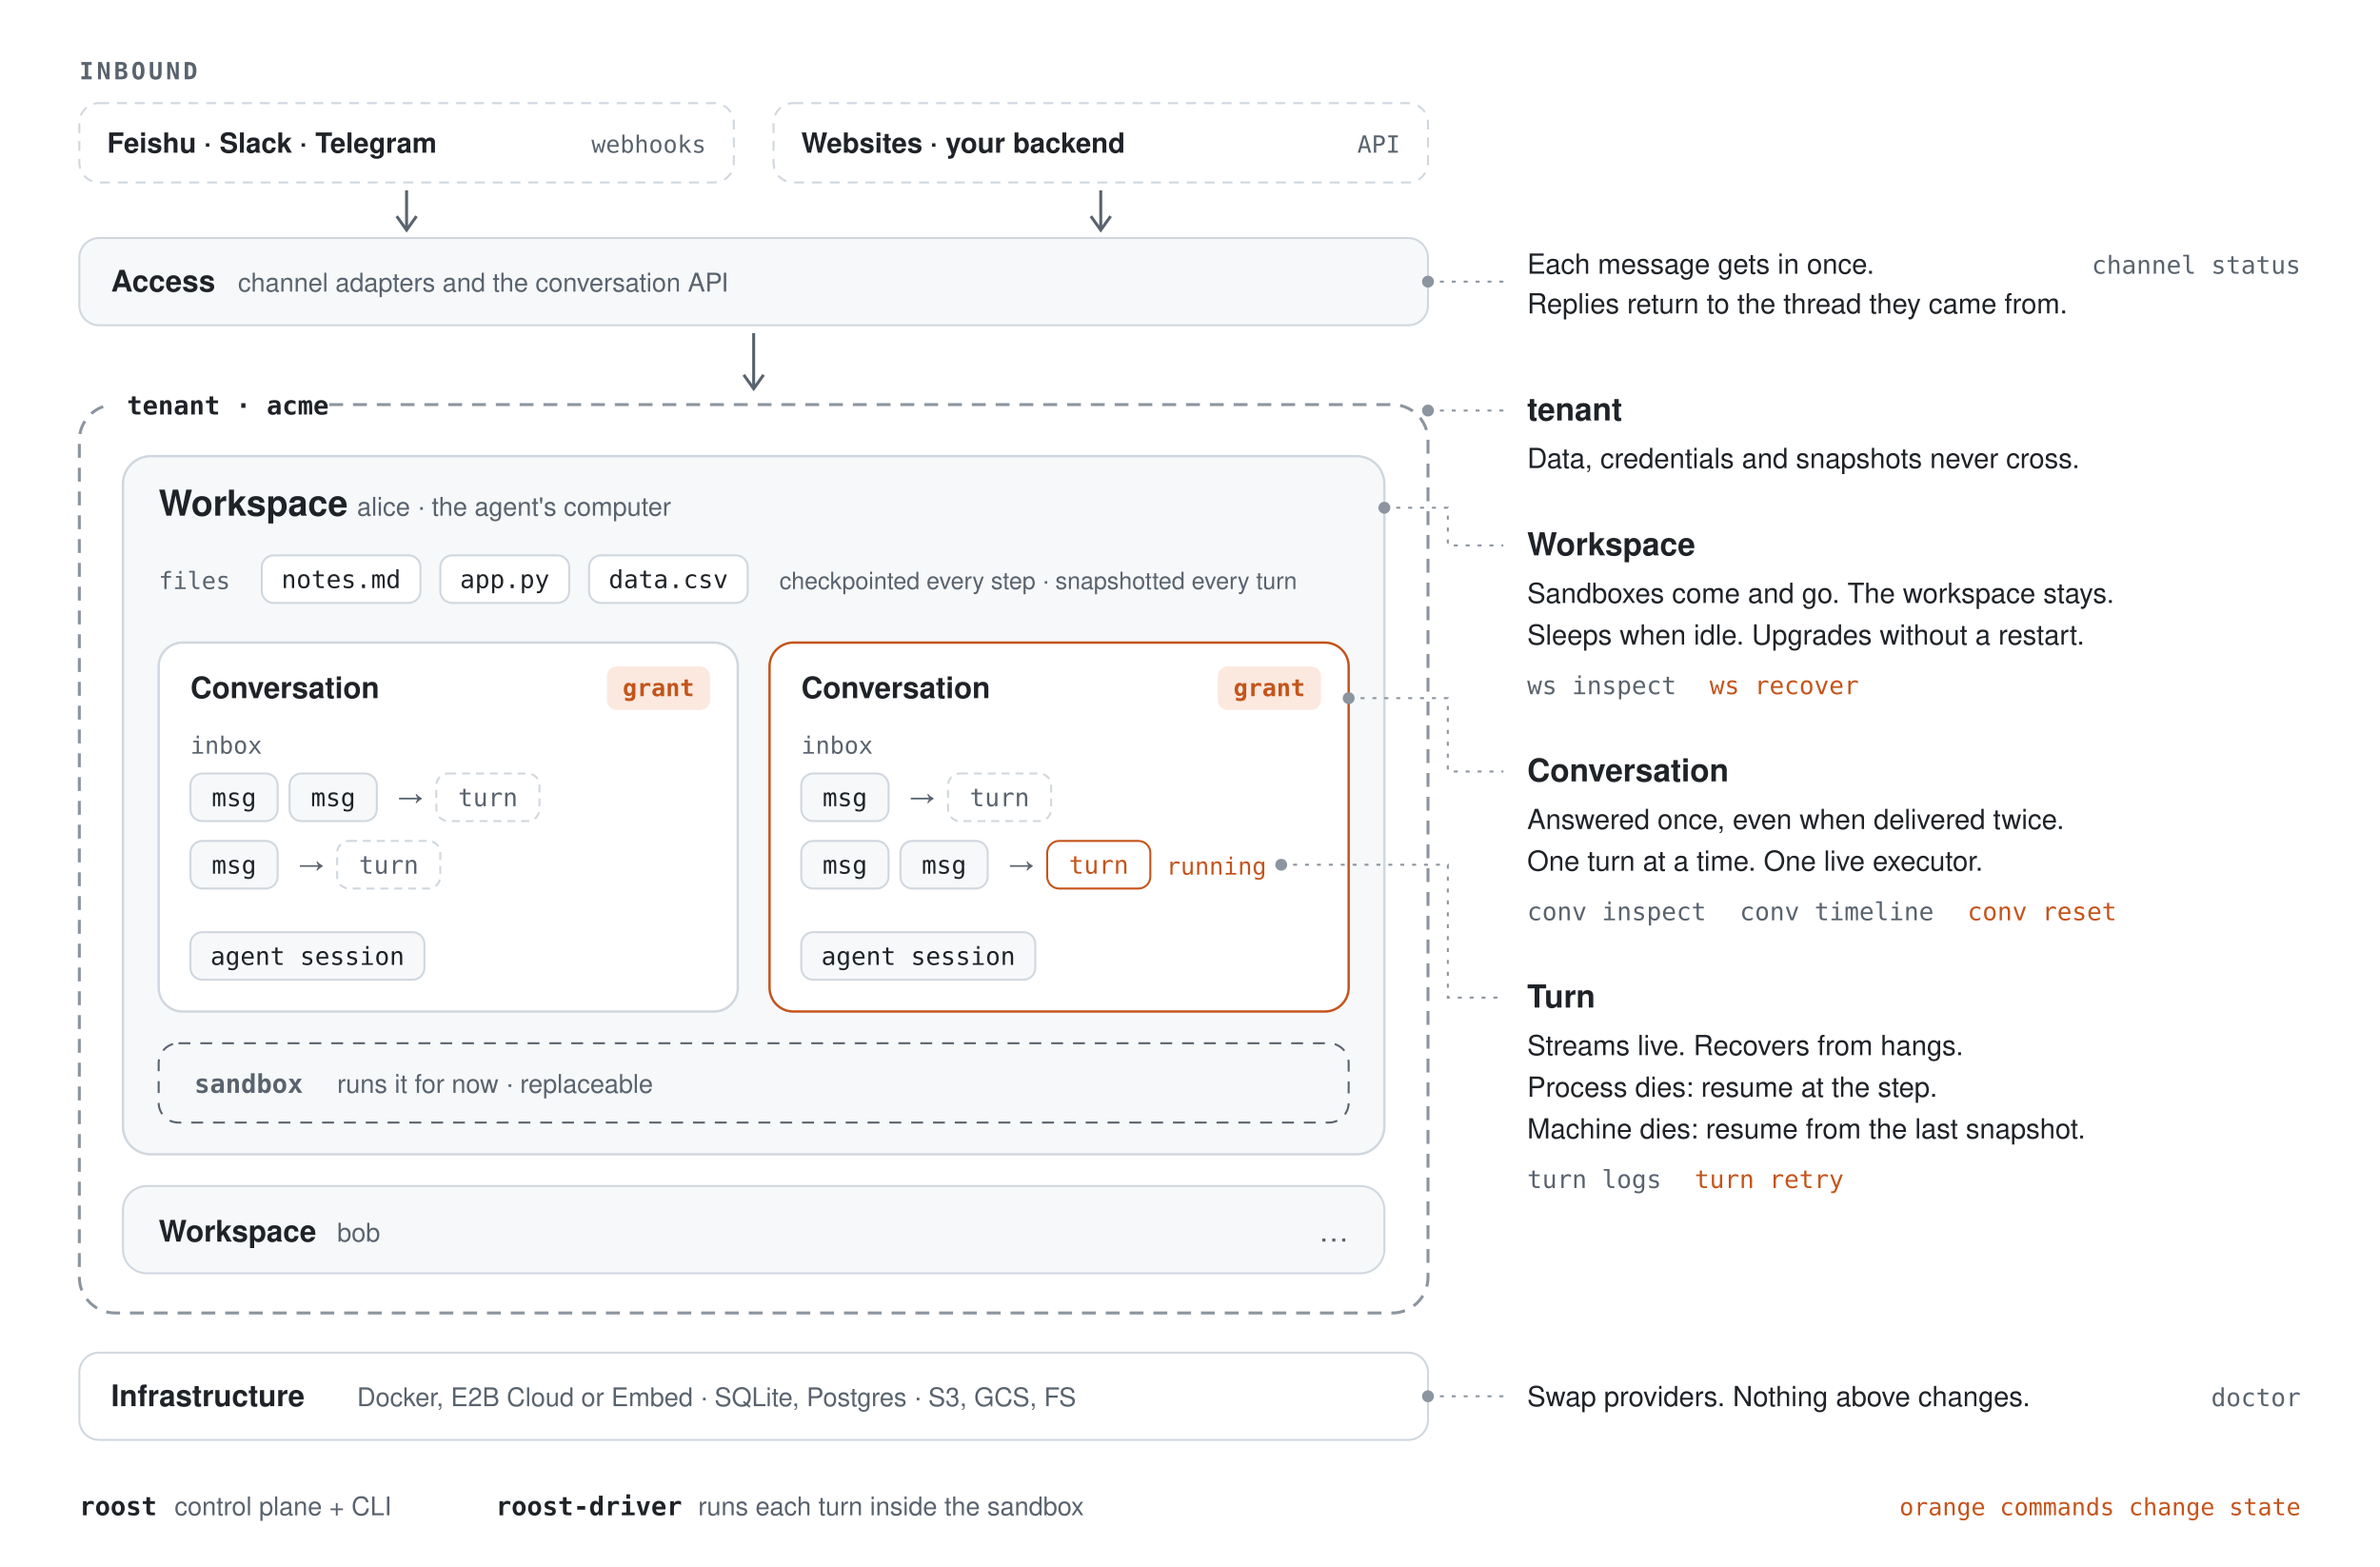
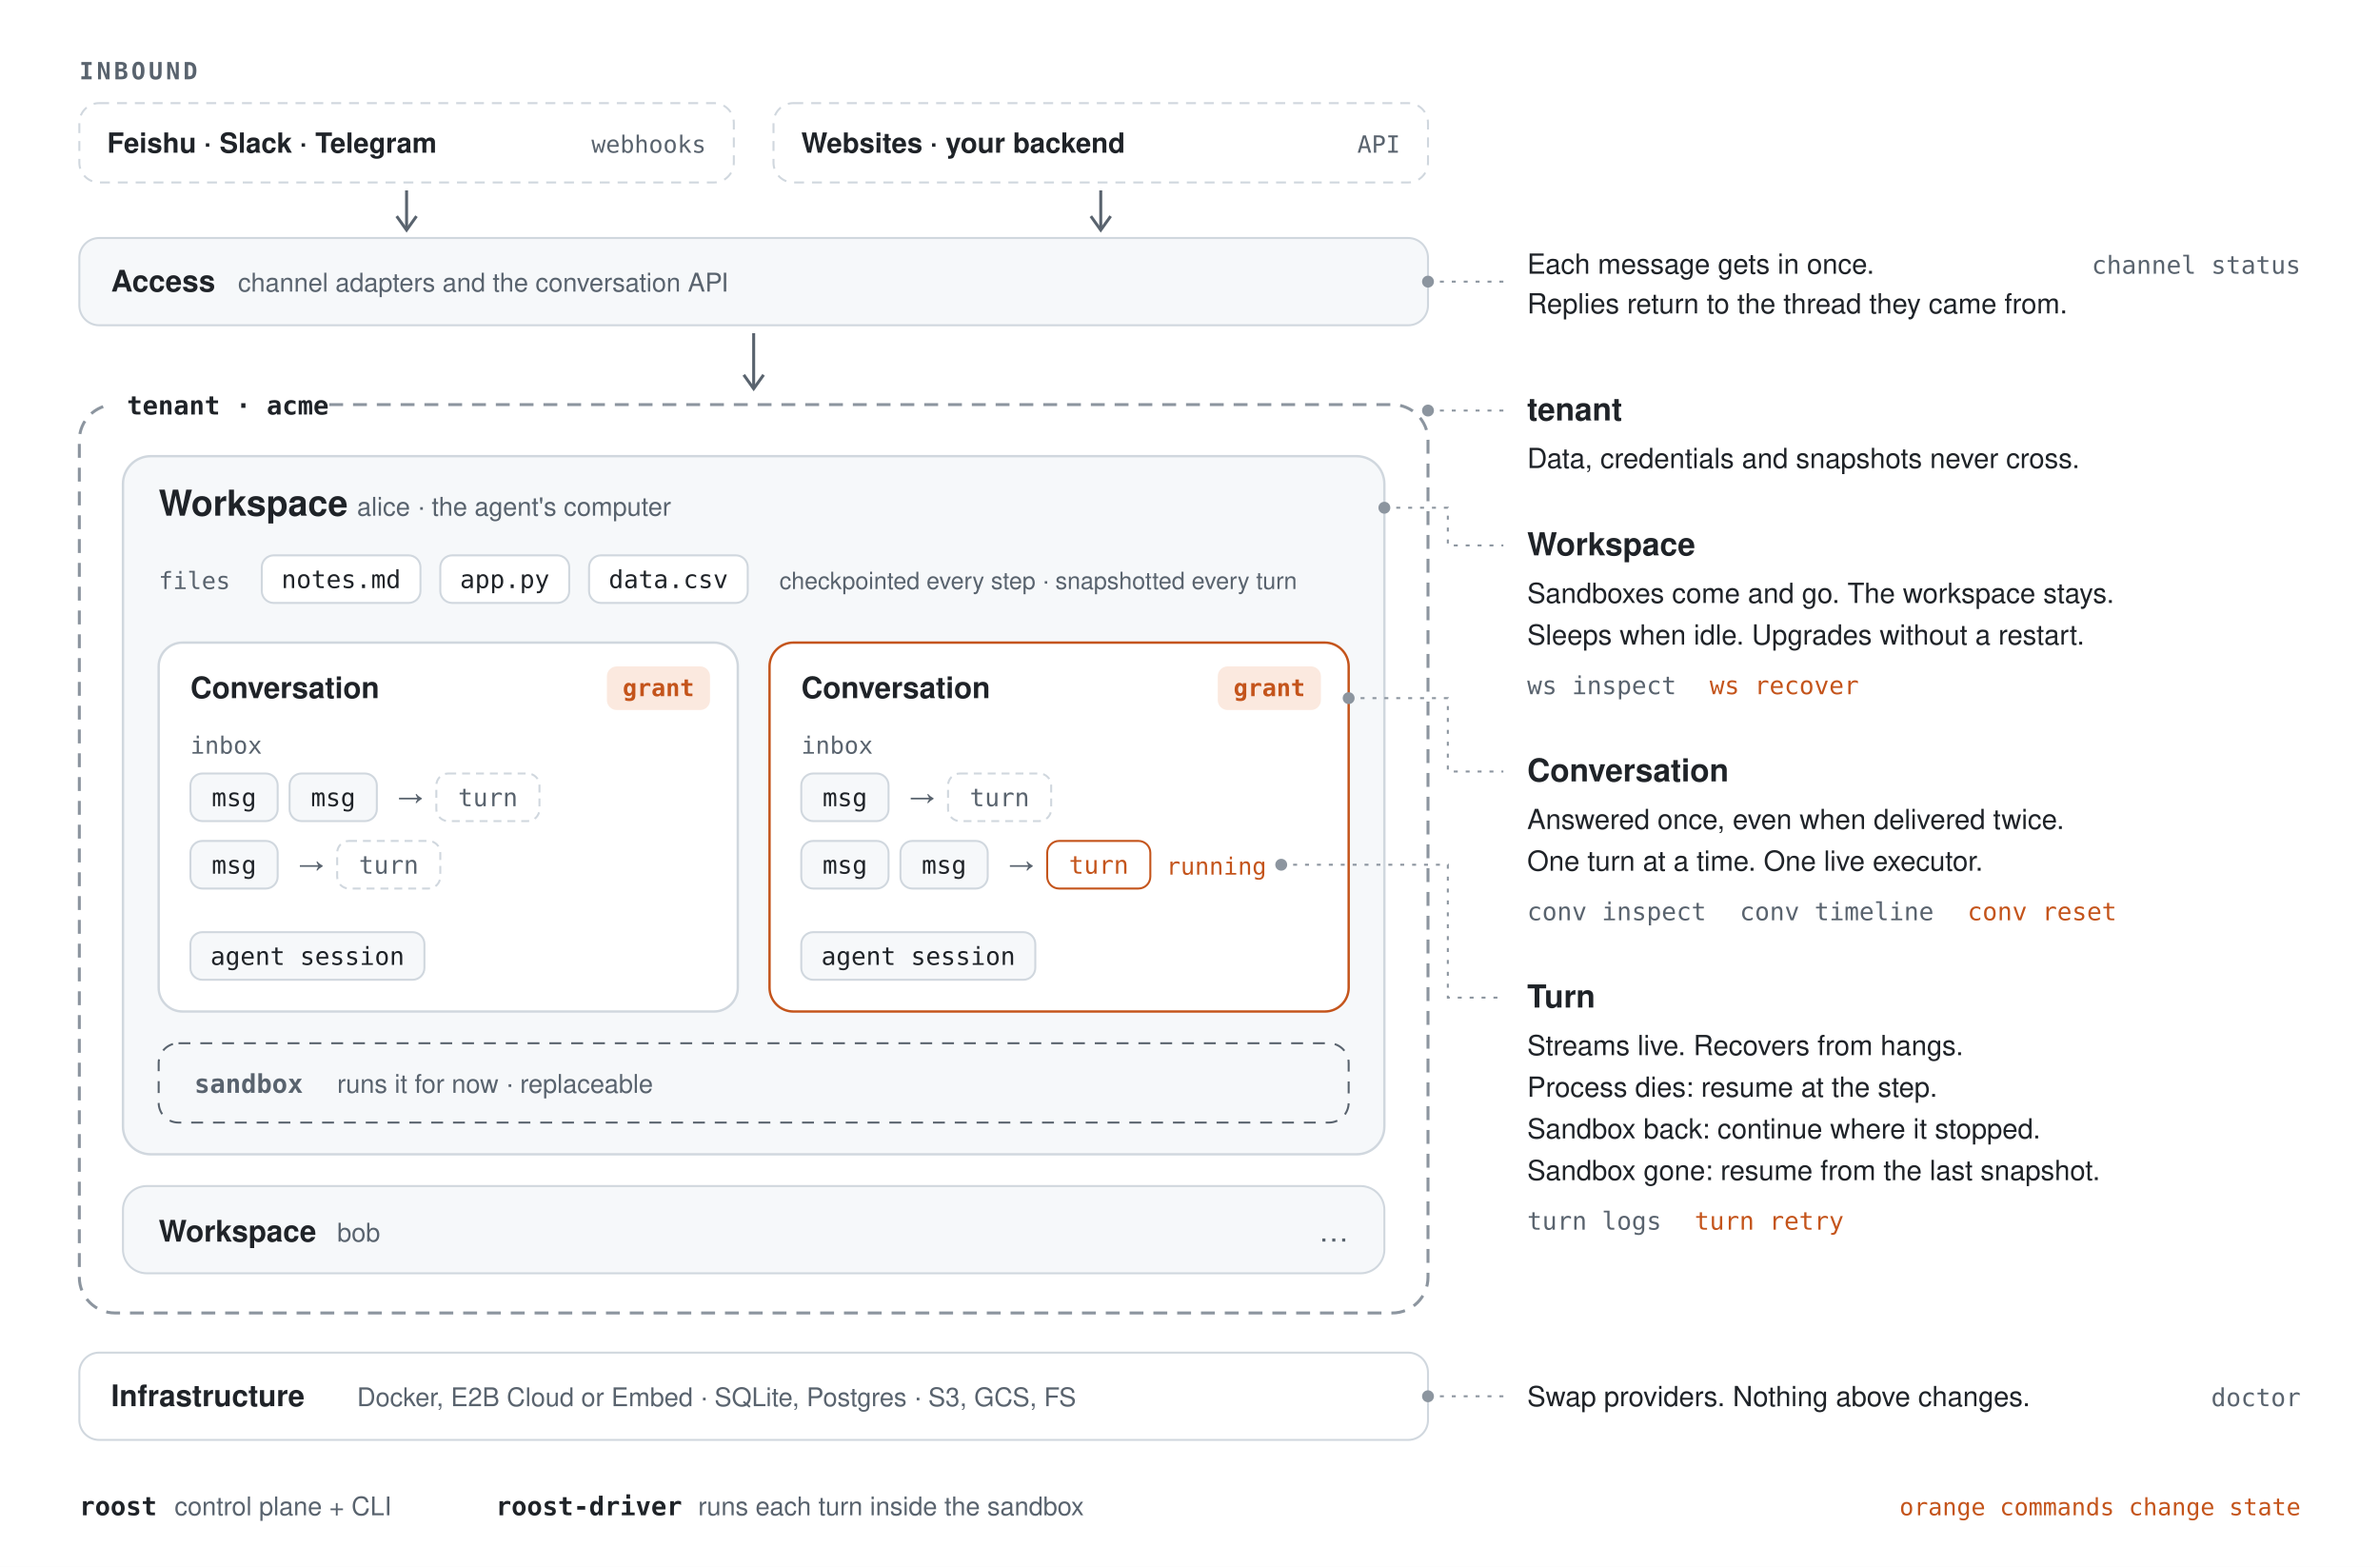
<svg xmlns="http://www.w3.org/2000/svg" width="1200" height="790" viewBox="0 0 1200 790" role="img" aria-label="roost: a tenant contains workspaces, a workspace contains conversations that share its files, a conversation runs one turn at a time; each level lists its guarantees and operator commands">
  <rect x="0" y="0" width="1200" height="790" rx="0" fill="#FFFFFF" />
  <text x="40" y="40" font-family="ui-monospace, SFMono-Regular, Menlo, Consolas, monospace" font-size="12" font-weight="600" fill="#59636E" text-anchor="start" letter-spacing="1.5">INBOUND</text>
  <rect x="40" y="52" width="330" height="40" rx="10" fill="none" stroke="#D0D7DE" stroke-width="1" stroke-dasharray="5 4" />
  <text x="54" y="77" font-family="-apple-system, BlinkMacSystemFont, 'Segoe UI', Helvetica, Arial, sans-serif" font-size="14" font-weight="600" fill="#1F2328" text-anchor="start">Feishu · Slack · Telegram</text>
  <text x="356" y="77" font-family="ui-monospace, SFMono-Regular, Menlo, Consolas, monospace" font-size="12" font-weight="400" fill="#59636E" text-anchor="end">webhooks</text>
  <path d="M205 96 V116" stroke="#59636E" stroke-width="1.5" />
  <path d="M200 109 L205 116 L210 109" fill="none" stroke="#59636E" stroke-width="1.5" />
  <rect x="390" y="52" width="330" height="40" rx="10" fill="none" stroke="#D0D7DE" stroke-width="1" stroke-dasharray="5 4" />
  <text x="404" y="77" font-family="-apple-system, BlinkMacSystemFont, 'Segoe UI', Helvetica, Arial, sans-serif" font-size="14" font-weight="600" fill="#1F2328" text-anchor="start">Websites · your backend</text>
  <text x="706" y="77" font-family="ui-monospace, SFMono-Regular, Menlo, Consolas, monospace" font-size="12" font-weight="400" fill="#59636E" text-anchor="end">API</text>
  <path d="M555 96 V116" stroke="#59636E" stroke-width="1.5" />
  <path d="M550 109 L555 116 L560 109" fill="none" stroke="#59636E" stroke-width="1.5" />
  <rect x="40" y="120" width="680" height="44" rx="10" fill="#F6F8FA" stroke="#D0D7DE" stroke-width="1" />
  <text x="56" y="147" font-family="-apple-system, BlinkMacSystemFont, 'Segoe UI', Helvetica, Arial, sans-serif" font-size="15" font-weight="700" fill="#1F2328" text-anchor="start">Access</text>
  <text x="120" y="147" font-family="-apple-system, BlinkMacSystemFont, 'Segoe UI', Helvetica, Arial, sans-serif" font-size="13" font-weight="400" fill="#59636E" text-anchor="start">channel adapters and the conversation API</text>
  <text x="770" y="138" font-family="-apple-system, BlinkMacSystemFont, 'Segoe UI', Helvetica, Arial, sans-serif" font-size="14" font-weight="500" fill="#1F2328" text-anchor="start">Each message gets in once.</text>
  <text x="770" y="158" font-family="-apple-system, BlinkMacSystemFont, 'Segoe UI', Helvetica, Arial, sans-serif" font-size="14" font-weight="400" fill="#1F2328" text-anchor="start">Replies return to the thread they came from.</text>
  <text x="1160" y="138" font-family="ui-monospace, SFMono-Regular, Menlo, Consolas, monospace" font-size="12.5" font-weight="500" fill="#59636E" text-anchor="end">channel status</text>
  <path d="M720 142 H758" stroke="#8C959F" stroke-dasharray="2 4" />
  <circle cx="720" cy="142" r="3" fill="#8C959F" />
  <path d="M380 168 V196" stroke="#59636E" stroke-width="1.5" />
  <path d="M375 189 L380 196 L385 189" fill="none" stroke="#59636E" stroke-width="1.5" />
  <rect x="40" y="204" width="680" height="458" rx="18" fill="none" stroke="#8C959F" stroke-width="1.5" stroke-dasharray="7 5" />
  <rect x="56" y="193" width="110" height="22" rx="4" fill="#FFFFFF" />
  <text x="64" y="209" font-family="ui-monospace, SFMono-Regular, Menlo, Consolas, monospace" font-size="13" font-weight="600" fill="#1F2328" text-anchor="start">tenant · acme</text>
  <rect x="62" y="230" width="636" height="352" rx="14" fill="#F6F8FA" stroke="#D0D7DE" stroke-width="1.2" />
  <text x="80" y="260" font-family="-apple-system, BlinkMacSystemFont, 'Segoe UI', Helvetica, Arial, sans-serif" font-size="18" font-weight="700" fill="#1F2328" text-anchor="start">Workspace</text>
  <text x="180" y="260" font-family="-apple-system, BlinkMacSystemFont, 'Segoe UI', Helvetica, Arial, sans-serif" font-size="13" font-weight="400" fill="#59636E" text-anchor="start">alice · the agent's computer</text>
  <text x="80" y="297" font-family="ui-monospace, SFMono-Regular, Menlo, Consolas, monospace" font-size="12" font-weight="400" fill="#59636E" text-anchor="start">files</text>
  <rect x="132" y="280" width="80" height="24" rx="6" fill="#FFFFFF" stroke="#D0D7DE" stroke-width="1" />
  <text x="172.0" y="296.5" font-family="ui-monospace, SFMono-Regular, Menlo, Consolas, monospace" font-size="12.5" font-weight="500" fill="#1F2328" text-anchor="middle">notes.md</text>
  <rect x="222" y="280" width="65" height="24" rx="6" fill="#FFFFFF" stroke="#D0D7DE" stroke-width="1" />
  <text x="254.5" y="296.5" font-family="ui-monospace, SFMono-Regular, Menlo, Consolas, monospace" font-size="12.5" font-weight="500" fill="#1F2328" text-anchor="middle">app.py</text>
  <rect x="297" y="280" width="80" height="24" rx="6" fill="#FFFFFF" stroke="#D0D7DE" stroke-width="1" />
  <text x="337.0" y="296.5" font-family="ui-monospace, SFMono-Regular, Menlo, Consolas, monospace" font-size="12.5" font-weight="500" fill="#1F2328" text-anchor="middle">data.csv</text>
  <text x="393" y="297" font-family="-apple-system, BlinkMacSystemFont, 'Segoe UI', Helvetica, Arial, sans-serif" font-size="12" font-weight="400" fill="#59636E" text-anchor="start">checkpointed every step · snapshotted every turn</text>
  <rect x="80" y="324" width="292" height="186" rx="12" fill="#FFFFFF" stroke="#D0D7DE" stroke-width="1.2" />
  <text x="96" y="352" font-family="-apple-system, BlinkMacSystemFont, 'Segoe UI', Helvetica, Arial, sans-serif" font-size="15" font-weight="700" fill="#1F2328" text-anchor="start">Conversation</text>
  <rect x="306" y="336" width="52" height="22" rx="5" fill="#FBE9DF" />
  <text x="332.0" y="351" font-family="ui-monospace, SFMono-Regular, Menlo, Consolas, monospace" font-size="12" font-weight="600" fill="#C4541B" text-anchor="middle">grant</text>
  <text x="96" y="380" font-family="ui-monospace, SFMono-Regular, Menlo, Consolas, monospace" font-size="12" font-weight="400" fill="#59636E" text-anchor="start">inbox</text>
  <rect x="96" y="390" width="44" height="24" rx="6" fill="#F6F8FA" stroke="#D0D7DE" stroke-width="1" />
  <text x="118.0" y="406.5" font-family="ui-monospace, SFMono-Regular, Menlo, Consolas, monospace" font-size="12.5" font-weight="500" fill="#1F2328" text-anchor="middle">msg</text>
  <rect x="146" y="390" width="44" height="24" rx="6" fill="#F6F8FA" stroke="#D0D7DE" stroke-width="1" />
  <text x="168.0" y="406.5" font-family="ui-monospace, SFMono-Regular, Menlo, Consolas, monospace" font-size="12.5" font-weight="500" fill="#1F2328" text-anchor="middle">msg</text>
  <text x="200" y="407" font-family="-apple-system, BlinkMacSystemFont, 'Segoe UI', Helvetica, Arial, sans-serif" font-size="14" font-weight="400" fill="#59636E" text-anchor="start">→</text>
  <rect x="220" y="390" width="52" height="24" rx="6" fill="#FFFFFF" stroke="#D0D7DE" stroke-width="1" stroke-dasharray="4 3" />
  <text x="246.0" y="406.5" font-family="ui-monospace, SFMono-Regular, Menlo, Consolas, monospace" font-size="12.5" font-weight="500" fill="#59636E" text-anchor="middle">turn</text>
  <rect x="96" y="424" width="44" height="24" rx="6" fill="#F6F8FA" stroke="#D0D7DE" stroke-width="1" />
  <text x="118.0" y="440.5" font-family="ui-monospace, SFMono-Regular, Menlo, Consolas, monospace" font-size="12.5" font-weight="500" fill="#1F2328" text-anchor="middle">msg</text>
  <text x="150" y="441" font-family="-apple-system, BlinkMacSystemFont, 'Segoe UI', Helvetica, Arial, sans-serif" font-size="14" font-weight="400" fill="#59636E" text-anchor="start">→</text>
  <rect x="170" y="424" width="52" height="24" rx="6" fill="#FFFFFF" stroke="#D0D7DE" stroke-width="1" stroke-dasharray="4 3" />
  <text x="196.0" y="440.5" font-family="ui-monospace, SFMono-Regular, Menlo, Consolas, monospace" font-size="12.5" font-weight="500" fill="#59636E" text-anchor="middle">turn</text>
  <rect x="96" y="470" width="118" height="24" rx="6" fill="#F6F8FA" stroke="#D0D7DE" stroke-width="1" />
  <text x="155.0" y="486.5" font-family="ui-monospace, SFMono-Regular, Menlo, Consolas, monospace" font-size="12.5" font-weight="500" fill="#1F2328" text-anchor="middle">agent session</text>
  <rect x="388" y="324" width="292" height="186" rx="12" fill="#FFFFFF" stroke="#C4541B" stroke-width="1.2" />
  <text x="404" y="352" font-family="-apple-system, BlinkMacSystemFont, 'Segoe UI', Helvetica, Arial, sans-serif" font-size="15" font-weight="700" fill="#1F2328" text-anchor="start">Conversation</text>
  <rect x="614" y="336" width="52" height="22" rx="5" fill="#FBE9DF" />
  <text x="640.0" y="351" font-family="ui-monospace, SFMono-Regular, Menlo, Consolas, monospace" font-size="12" font-weight="600" fill="#C4541B" text-anchor="middle">grant</text>
  <text x="404" y="380" font-family="ui-monospace, SFMono-Regular, Menlo, Consolas, monospace" font-size="12" font-weight="400" fill="#59636E" text-anchor="start">inbox</text>
  <rect x="404" y="390" width="44" height="24" rx="6" fill="#F6F8FA" stroke="#D0D7DE" stroke-width="1" />
  <text x="426.0" y="406.5" font-family="ui-monospace, SFMono-Regular, Menlo, Consolas, monospace" font-size="12.5" font-weight="500" fill="#1F2328" text-anchor="middle">msg</text>
  <text x="458" y="407" font-family="-apple-system, BlinkMacSystemFont, 'Segoe UI', Helvetica, Arial, sans-serif" font-size="14" font-weight="400" fill="#59636E" text-anchor="start">→</text>
  <rect x="478" y="390" width="52" height="24" rx="6" fill="#FFFFFF" stroke="#D0D7DE" stroke-width="1" stroke-dasharray="4 3" />
  <text x="504.0" y="406.5" font-family="ui-monospace, SFMono-Regular, Menlo, Consolas, monospace" font-size="12.5" font-weight="500" fill="#59636E" text-anchor="middle">turn</text>
  <rect x="404" y="424" width="44" height="24" rx="6" fill="#F6F8FA" stroke="#D0D7DE" stroke-width="1" />
  <text x="426.0" y="440.5" font-family="ui-monospace, SFMono-Regular, Menlo, Consolas, monospace" font-size="12.5" font-weight="500" fill="#1F2328" text-anchor="middle">msg</text>
  <rect x="454" y="424" width="44" height="24" rx="6" fill="#F6F8FA" stroke="#D0D7DE" stroke-width="1" />
  <text x="476.0" y="440.5" font-family="ui-monospace, SFMono-Regular, Menlo, Consolas, monospace" font-size="12.5" font-weight="500" fill="#1F2328" text-anchor="middle">msg</text>
  <text x="508" y="441" font-family="-apple-system, BlinkMacSystemFont, 'Segoe UI', Helvetica, Arial, sans-serif" font-size="14" font-weight="400" fill="#59636E" text-anchor="start">→</text>
  <rect x="528" y="424" width="52" height="24" rx="6" fill="#FFFFFF" stroke="#C4541B" stroke-width="1" />
  <text x="554.0" y="440.5" font-family="ui-monospace, SFMono-Regular, Menlo, Consolas, monospace" font-size="12.5" font-weight="500" fill="#C4541B" text-anchor="middle">turn</text>
  <text x="588" y="441" font-family="ui-monospace, SFMono-Regular, Menlo, Consolas, monospace" font-size="12" font-weight="400" fill="#C4541B" text-anchor="start">running</text>
  <rect x="404" y="470" width="118" height="24" rx="6" fill="#F6F8FA" stroke="#D0D7DE" stroke-width="1" />
  <text x="463.0" y="486.5" font-family="ui-monospace, SFMono-Regular, Menlo, Consolas, monospace" font-size="12.5" font-weight="500" fill="#1F2328" text-anchor="middle">agent session</text>
  <rect x="80" y="526" width="600" height="40" rx="10" fill="none" stroke="#59636E" stroke-width="1" stroke-dasharray="6 5" />
  <text x="98" y="551" font-family="ui-monospace, SFMono-Regular, Menlo, Consolas, monospace" font-size="13" font-weight="600" fill="#59636E" text-anchor="start">sandbox</text>
  <text x="170" y="551" font-family="-apple-system, BlinkMacSystemFont, 'Segoe UI', Helvetica, Arial, sans-serif" font-size="13" font-weight="400" fill="#59636E" text-anchor="start">runs it for now · replaceable</text>
  <rect x="62" y="598" width="636" height="44" rx="12" fill="#F6F8FA" stroke="#D0D7DE" stroke-width="1" />
  <text x="80" y="626" font-family="-apple-system, BlinkMacSystemFont, 'Segoe UI', Helvetica, Arial, sans-serif" font-size="15" font-weight="700" fill="#1F2328" text-anchor="start">Workspace</text>
  <text x="170" y="626" font-family="-apple-system, BlinkMacSystemFont, 'Segoe UI', Helvetica, Arial, sans-serif" font-size="13" font-weight="400" fill="#59636E" text-anchor="start">bob</text>
  <text x="680" y="626" font-family="-apple-system, BlinkMacSystemFont, 'Segoe UI', Helvetica, Arial, sans-serif" font-size="15" font-weight="400" fill="#59636E" text-anchor="end">…</text>
  <rect x="40" y="682" width="680" height="44" rx="10" fill="none" stroke="#D0D7DE" stroke-width="1" />
  <text x="56" y="709" font-family="-apple-system, BlinkMacSystemFont, 'Segoe UI', Helvetica, Arial, sans-serif" font-size="15" font-weight="700" fill="#1F2328" text-anchor="start">Infrastructure</text>
  <text x="180" y="709" font-family="-apple-system, BlinkMacSystemFont, 'Segoe UI', Helvetica, Arial, sans-serif" font-size="13" font-weight="400" fill="#59636E" text-anchor="start">Docker, E2B Cloud or Embed · SQLite, Postgres · S3, GCS, FS</text>
  <text x="770" y="709" font-family="-apple-system, BlinkMacSystemFont, 'Segoe UI', Helvetica, Arial, sans-serif" font-size="14" font-weight="500" fill="#1F2328" text-anchor="start">Swap providers. Nothing above changes.</text>
  <text x="1160" y="709" font-family="ui-monospace, SFMono-Regular, Menlo, Consolas, monospace" font-size="12.5" font-weight="500" fill="#59636E" text-anchor="end">doctor</text>
  <path d="M720 704 H758" stroke="#8C959F" stroke-dasharray="2 4" />
  <circle cx="720" cy="704" r="3" fill="#8C959F" />
  <text x="770" y="212" font-family="-apple-system, BlinkMacSystemFont, 'Segoe UI', Helvetica, Arial, sans-serif" font-size="16" font-weight="700" fill="#1F2328" text-anchor="start">tenant</text>
  <text x="770" y="236" font-family="-apple-system, BlinkMacSystemFont, 'Segoe UI', Helvetica, Arial, sans-serif" font-size="14" font-weight="500" fill="#1F2328" text-anchor="start">Data, credentials and snapshots never cross.</text>
  <path d="M720 207 H730 V207 H758" fill="none" stroke="#8C959F" stroke-dasharray="2 4" />
  <circle cx="720" cy="207" r="3" fill="#8C959F" />
  <text x="770" y="280" font-family="-apple-system, BlinkMacSystemFont, 'Segoe UI', Helvetica, Arial, sans-serif" font-size="16" font-weight="700" fill="#1F2328" text-anchor="start">Workspace</text>
  <text x="770" y="304" font-family="-apple-system, BlinkMacSystemFont, 'Segoe UI', Helvetica, Arial, sans-serif" font-size="14" font-weight="500" fill="#1F2328" text-anchor="start">Sandboxes come and go. The workspace stays.</text>
  <text x="770" y="325" font-family="-apple-system, BlinkMacSystemFont, 'Segoe UI', Helvetica, Arial, sans-serif" font-size="14" font-weight="400" fill="#1F2328" text-anchor="start">Sleeps when idle. Upgrades without a restart.</text>
  <text x="770" y="350" font-family="ui-monospace, SFMono-Regular, Menlo, Consolas, monospace" font-size="12.5" font-weight="500" fill="#59636E" text-anchor="start">ws inspect</text>
  <text x="862.0" y="350" font-family="ui-monospace, SFMono-Regular, Menlo, Consolas, monospace" font-size="12.5" font-weight="500" fill="#C4541B" text-anchor="start">ws recover</text>
  <path d="M698 256 H730 V275 H758" fill="none" stroke="#8C959F" stroke-dasharray="2 4" />
  <circle cx="698" cy="256" r="3" fill="#8C959F" />
  <text x="770" y="394" font-family="-apple-system, BlinkMacSystemFont, 'Segoe UI', Helvetica, Arial, sans-serif" font-size="16" font-weight="700" fill="#1F2328" text-anchor="start">Conversation</text>
  <text x="770" y="418" font-family="-apple-system, BlinkMacSystemFont, 'Segoe UI', Helvetica, Arial, sans-serif" font-size="14" font-weight="500" fill="#1F2328" text-anchor="start">Answered once, even when delivered twice.</text>
  <text x="770" y="439" font-family="-apple-system, BlinkMacSystemFont, 'Segoe UI', Helvetica, Arial, sans-serif" font-size="14" font-weight="400" fill="#1F2328" text-anchor="start">One turn at a time. One live executor.</text>
  <text x="770" y="464" font-family="ui-monospace, SFMono-Regular, Menlo, Consolas, monospace" font-size="12.5" font-weight="500" fill="#59636E" text-anchor="start">conv inspect</text>
  <text x="877.2" y="464" font-family="ui-monospace, SFMono-Regular, Menlo, Consolas, monospace" font-size="12.5" font-weight="500" fill="#59636E" text-anchor="start">conv timeline</text>
  <text x="992.0" y="464" font-family="ui-monospace, SFMono-Regular, Menlo, Consolas, monospace" font-size="12.5" font-weight="500" fill="#C4541B" text-anchor="start">conv reset</text>
  <path d="M680 352 H730 V389 H758" fill="none" stroke="#8C959F" stroke-dasharray="2 4" />
  <circle cx="680" cy="352" r="3" fill="#8C959F" />
  <text x="770" y="508" font-family="-apple-system, BlinkMacSystemFont, 'Segoe UI', Helvetica, Arial, sans-serif" font-size="16" font-weight="700" fill="#1F2328" text-anchor="start">Turn</text>
  <text x="770" y="532" font-family="-apple-system, BlinkMacSystemFont, 'Segoe UI', Helvetica, Arial, sans-serif" font-size="14" font-weight="500" fill="#1F2328" text-anchor="start">Streams live. Recovers from hangs.</text>
  <text x="770" y="553" font-family="-apple-system, BlinkMacSystemFont, 'Segoe UI', Helvetica, Arial, sans-serif" font-size="14" font-weight="400" fill="#1F2328" text-anchor="start">Process dies: resume at the step.</text>
-   <text x="770" y="574" font-family="-apple-system, BlinkMacSystemFont, 'Segoe UI', Helvetica, Arial, sans-serif" font-size="14" font-weight="400" fill="#1F2328" text-anchor="start">Machine dies: resume from the last snapshot.</text>
-   <text x="770" y="599" font-family="ui-monospace, SFMono-Regular, Menlo, Consolas, monospace" font-size="12.5" font-weight="500" fill="#59636E" text-anchor="start">turn logs</text>
-   <text x="854.4" y="599" font-family="ui-monospace, SFMono-Regular, Menlo, Consolas, monospace" font-size="12.5" font-weight="500" fill="#C4541B" text-anchor="start">turn retry</text>
+   <text x="770" y="574" font-family="-apple-system, BlinkMacSystemFont, 'Segoe UI', Helvetica, Arial, sans-serif" font-size="14" font-weight="400" fill="#1F2328" text-anchor="start">Sandbox back: continue where it stopped.</text>
+   <text x="770" y="595" font-family="-apple-system, BlinkMacSystemFont, 'Segoe UI', Helvetica, Arial, sans-serif" font-size="14" font-weight="400" fill="#1F2328" text-anchor="start">Sandbox gone: resume from the last snapshot.</text>
+   <text x="770" y="620" font-family="ui-monospace, SFMono-Regular, Menlo, Consolas, monospace" font-size="12.5" font-weight="500" fill="#59636E" text-anchor="start">turn logs</text>
+   <text x="854.4" y="620" font-family="ui-monospace, SFMono-Regular, Menlo, Consolas, monospace" font-size="12.5" font-weight="500" fill="#C4541B" text-anchor="start">turn retry</text>
  <path d="M646 436 H730 V503 H758" fill="none" stroke="#8C959F" stroke-dasharray="2 4" />
  <circle cx="646" cy="436" r="3" fill="#8C959F" />
  <text x="40" y="764" font-family="ui-monospace, SFMono-Regular, Menlo, Consolas, monospace" font-size="13" font-weight="600" fill="#1F2328" text-anchor="start">roost</text>
  <text x="88" y="764" font-family="-apple-system, BlinkMacSystemFont, 'Segoe UI', Helvetica, Arial, sans-serif" font-size="13" font-weight="400" fill="#59636E" text-anchor="start">control plane + CLI</text>
  <text x="250" y="764" font-family="ui-monospace, SFMono-Regular, Menlo, Consolas, monospace" font-size="13" font-weight="600" fill="#1F2328" text-anchor="start">roost-driver</text>
  <text x="352" y="764" font-family="-apple-system, BlinkMacSystemFont, 'Segoe UI', Helvetica, Arial, sans-serif" font-size="13" font-weight="400" fill="#59636E" text-anchor="start">runs each turn inside the sandbox</text>
  <text x="1160" y="764" font-family="ui-monospace, SFMono-Regular, Menlo, Consolas, monospace" font-size="12" font-weight="400" fill="#C4541B" text-anchor="end">orange commands change state</text>
</svg>
